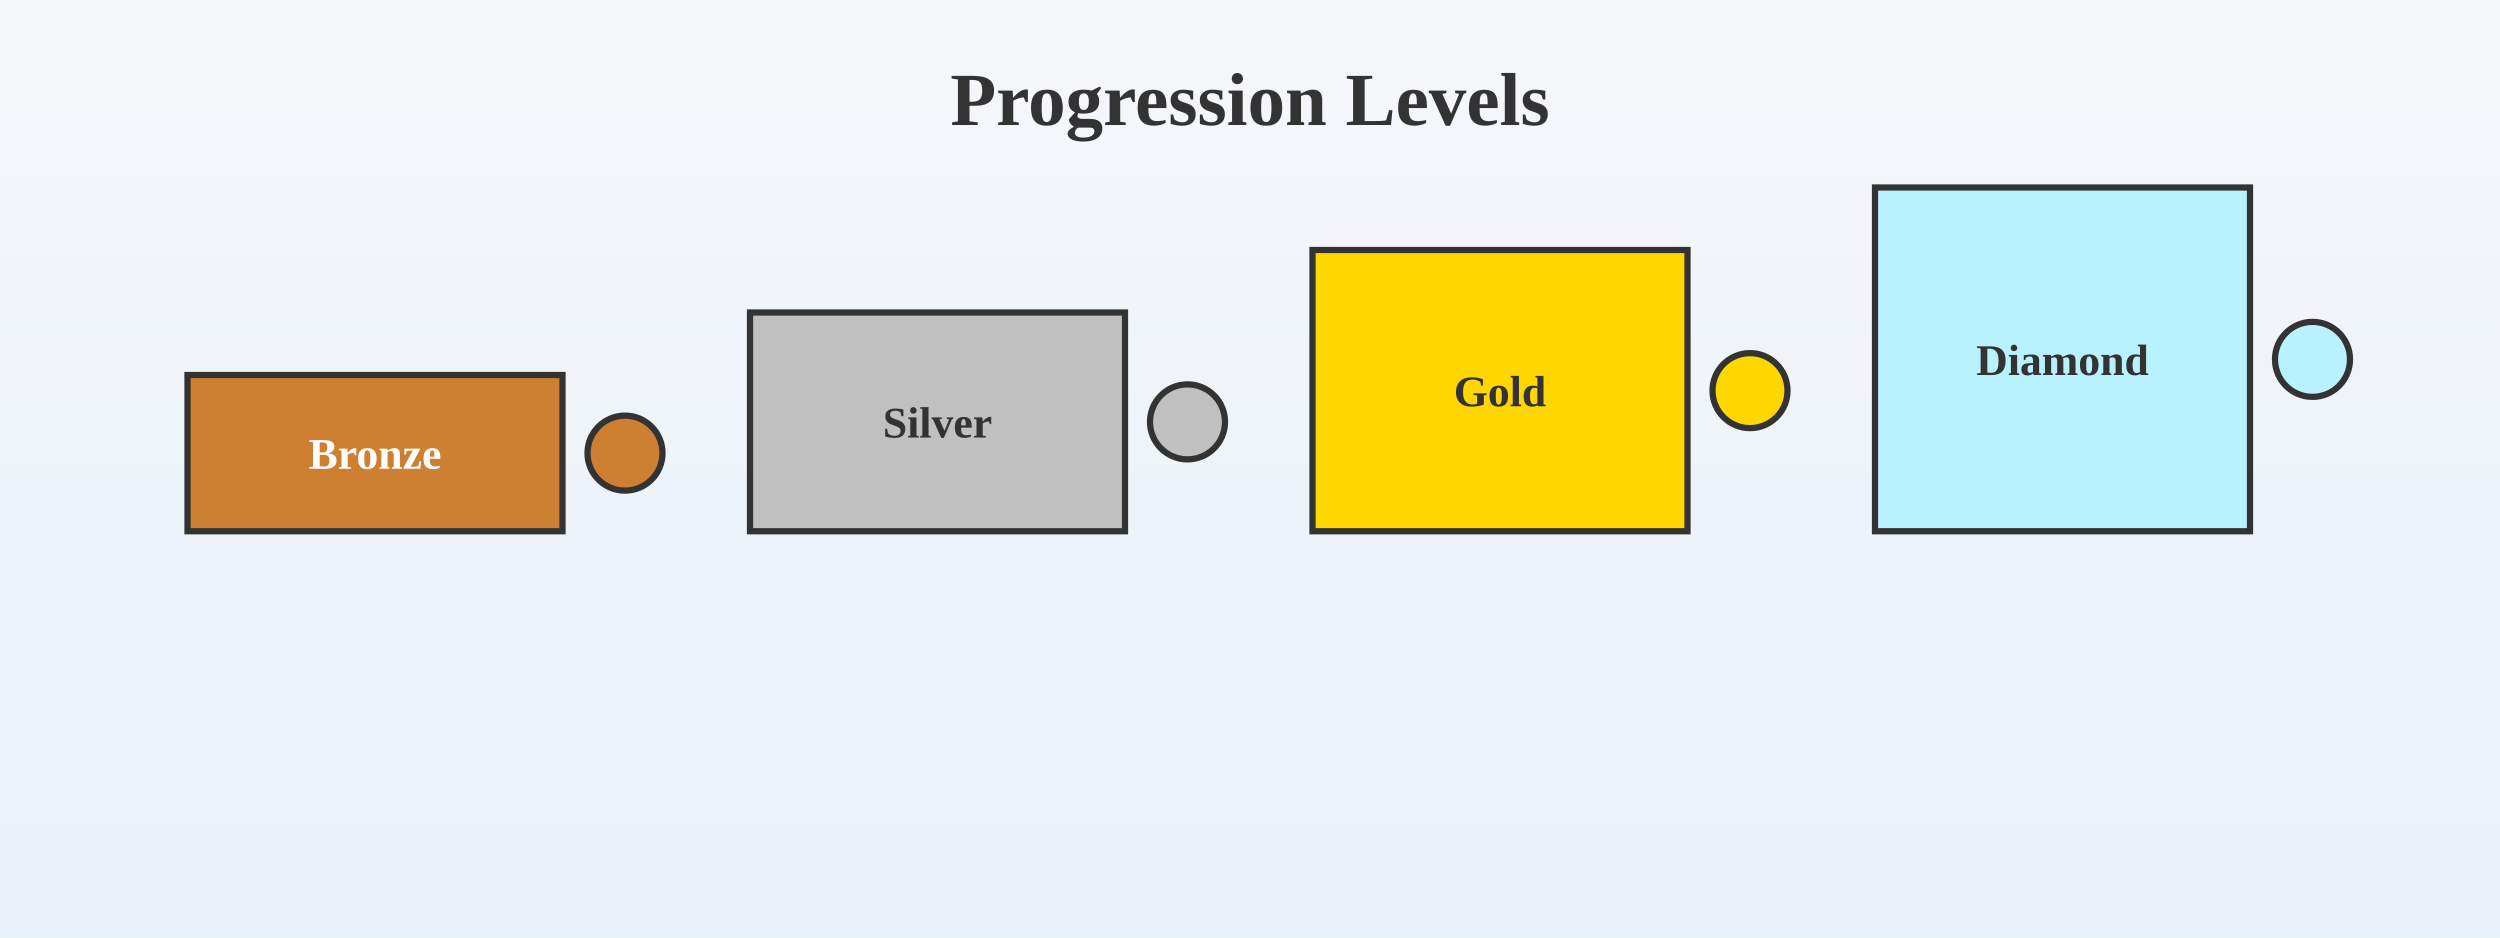
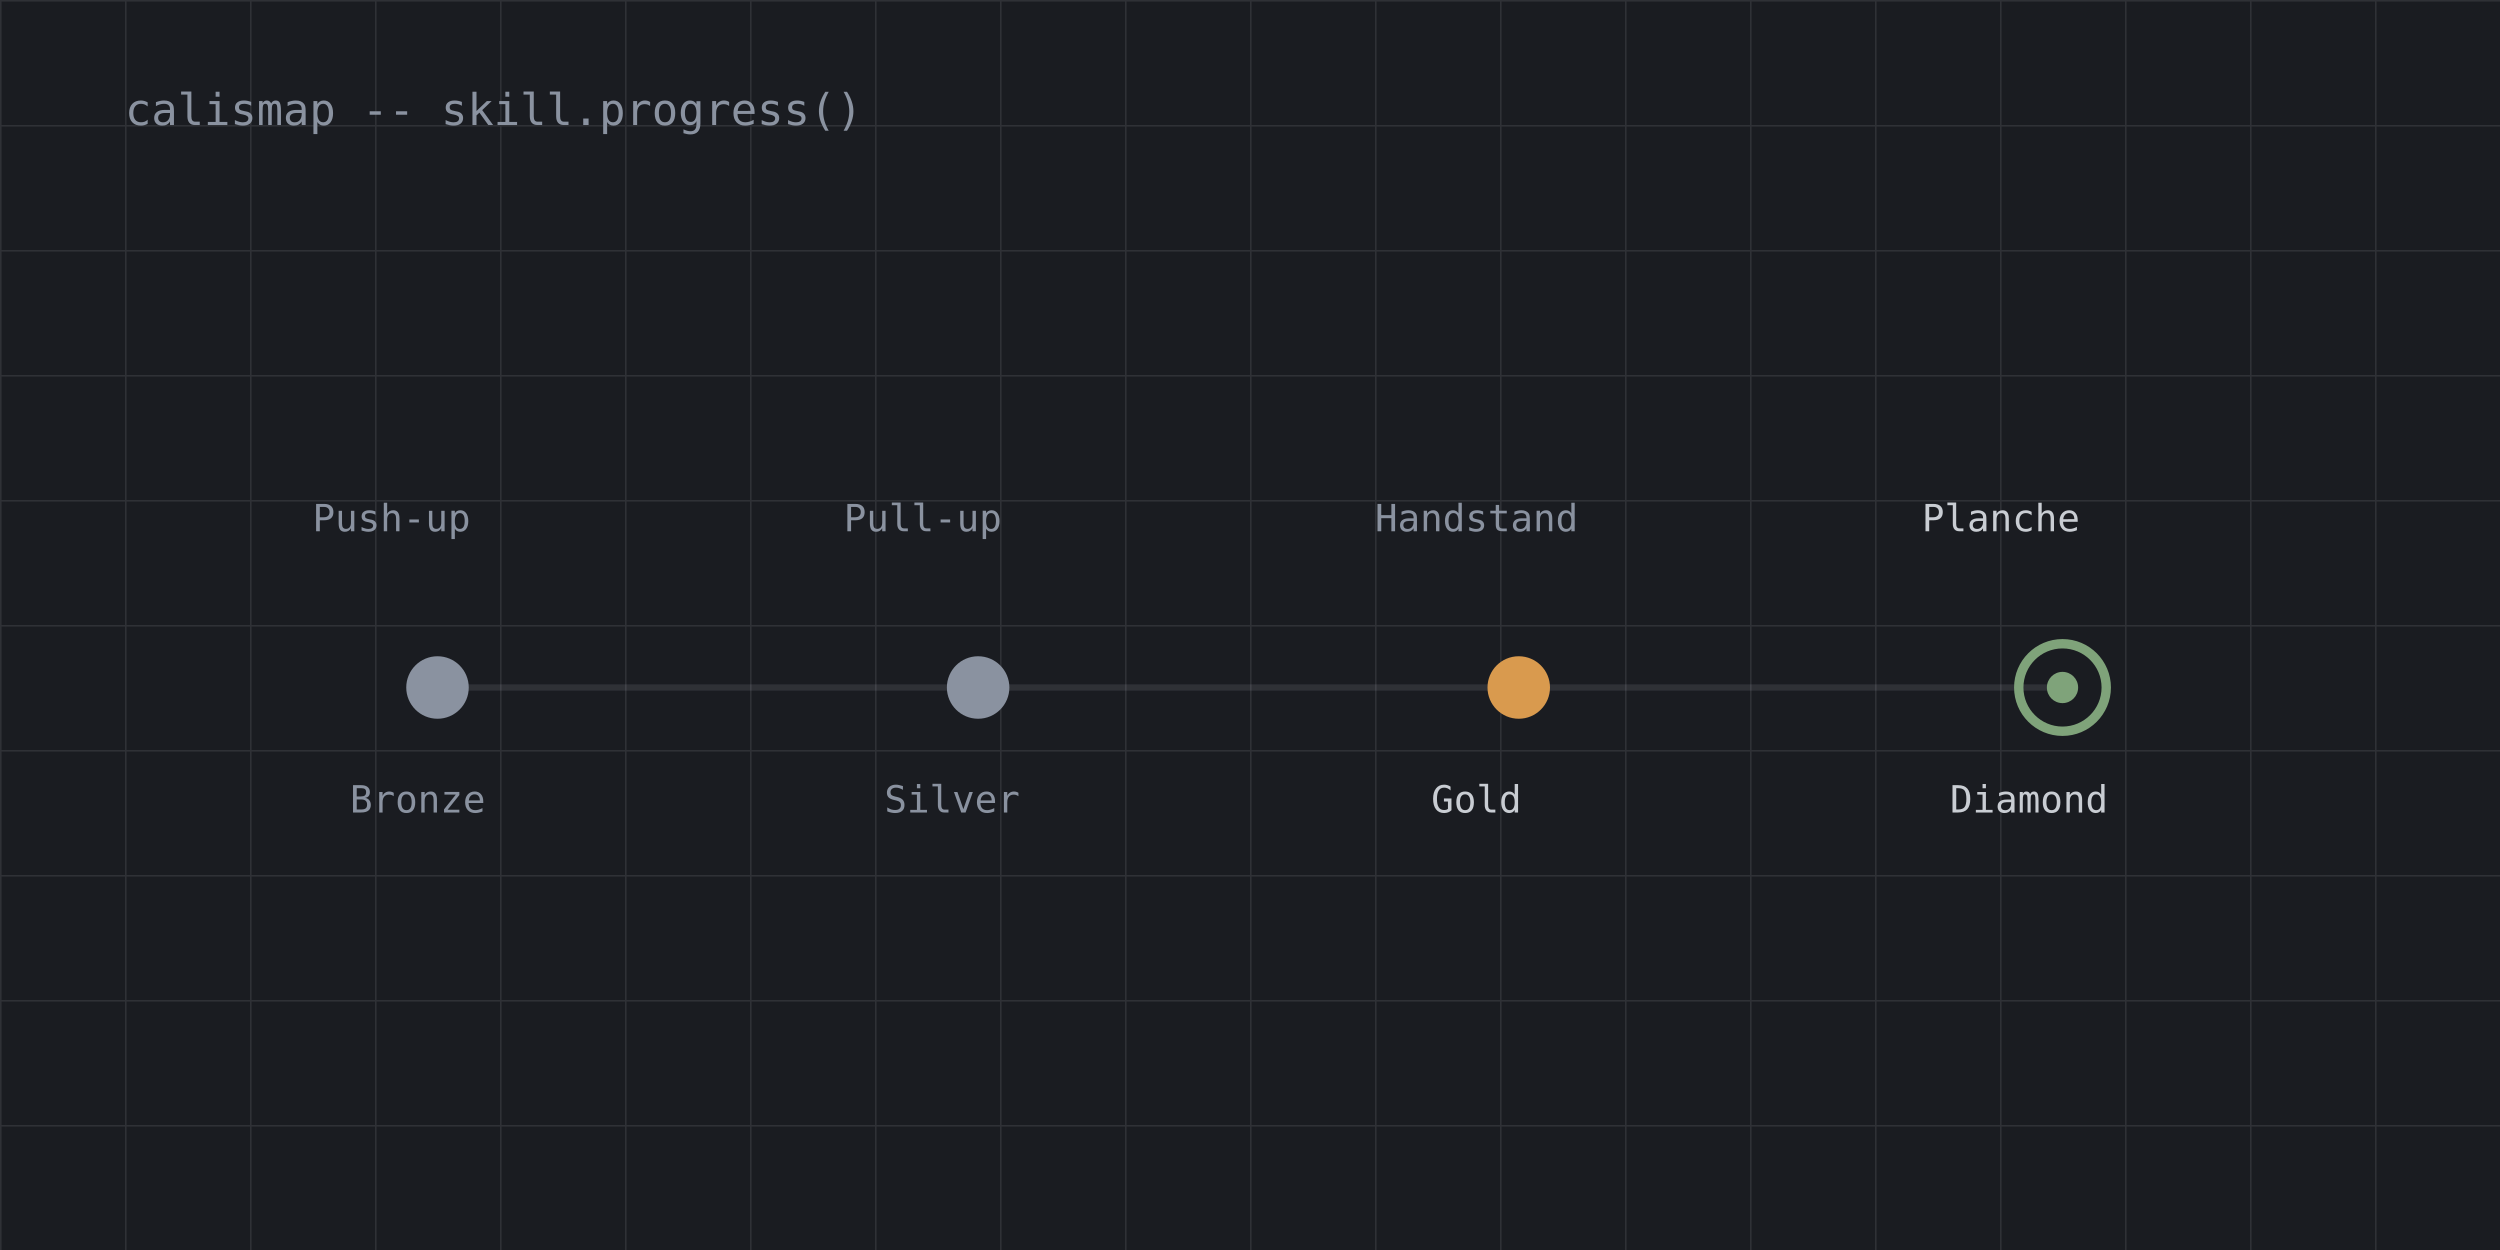
- <svg xmlns="http://www.w3.org/2000/svg" width="800" height="300">
+ <svg xmlns="http://www.w3.org/2000/svg" width="800" height="400">
+   <rect width="800" height="400" fill="#1a1c21" />
  <defs>
-     <linearGradient id="grad-calis" x1="0%" y1="0%" x2="0%" y2="100%">
-       <stop offset="0%" style="stop-color:#F5F7FA;stop-opacity:1" />
-       <stop offset="100%" style="stop-color:#E8F0F8;stop-opacity:1" />
-     </linearGradient>
+     <pattern id="g2" width="40" height="40" patternUnits="userSpaceOnUse">
+       <path d="M 40 0 L 0 0 0 40" fill="none" stroke="rgba(201,205,211,0.12)" stroke-width="1" />
+     </pattern>
  </defs>
-   <rect width="800" height="300" fill="url(#grad-calis)" />
-   <text x="400" y="40" font-size="24" font-weight="bold" text-anchor="middle" fill="#333">Progression Levels</text>
-   <rect x="60" y="120" width="120" height="50" fill="#CD7F32" stroke="#333" stroke-width="2" />
-   <text x="120" y="150" font-size="14" text-anchor="middle" fill="#fff" font-weight="bold">Bronze</text>
-   <circle cx="200" cy="145" r="12" fill="#CD7F32" stroke="#333" stroke-width="2" />
-   <rect x="240" y="100" width="120" height="70" fill="#C0C0C0" stroke="#333" stroke-width="2" />
-   <text x="300" y="140" font-size="14" text-anchor="middle" fill="#333" font-weight="bold">Silver</text>
-   <circle cx="380" cy="135" r="12" fill="#C0C0C0" stroke="#333" stroke-width="2" />
-   <rect x="420" y="80" width="120" height="90" fill="#FFD700" stroke="#333" stroke-width="2" />
-   <text x="480" y="130" font-size="14" text-anchor="middle" fill="#333" font-weight="bold">Gold</text>
-   <circle cx="560" cy="125" r="12" fill="#FFD700" stroke="#333" stroke-width="2" />
-   <rect x="600" y="60" width="120" height="110" fill="#B9F2FF" stroke="#333" stroke-width="2" />
-   <text x="660" y="120" font-size="14" text-anchor="middle" fill="#333" font-weight="bold">Diamond</text>
-   <circle cx="740" cy="115" r="12" fill="#B9F2FF" stroke="#333" stroke-width="2" />
+   <rect width="800" height="400" fill="url(#g2)" />
+   <line x1="140" y1="220" x2="660" y2="220" stroke="rgba(201,205,211,0.12)" stroke-width="2" />
+   <circle cx="140" cy="220" r="10" fill="#8a92a0" />
+   <circle cx="313" cy="220" r="10" fill="#8a92a0" />
+   <circle cx="486" cy="220" r="10" fill="#d99a4e" />
+   <circle cx="660" cy="220" r="14" fill="none" stroke="#7fa37a" stroke-width="3" />
+   <circle cx="660" cy="220" r="5" fill="#7fa37a" />
+   <text x="112" y="260" fill="#8a92a0" font-family="Cascadia Code, monospace" font-size="12">Bronze</text>
+   <text x="283" y="260" fill="#8a92a0" font-family="Cascadia Code, monospace" font-size="12">Silver</text>
+   <text x="458" y="260" fill="#c9cdd3" font-family="Cascadia Code, monospace" font-size="12">Gold</text>
+   <text x="624" y="260" fill="#c9cdd3" font-family="Cascadia Code, monospace" font-size="12">Diamond</text>
+   <text x="100" y="170" fill="#8a92a0" font-family="Cascadia Code, monospace" font-size="12">Push-up</text>
+   <text x="270" y="170" fill="#8a92a0" font-family="Cascadia Code, monospace" font-size="12">Pull-up</text>
+   <text x="440" y="170" fill="#8a92a0" font-family="Cascadia Code, monospace" font-size="12">Handstand</text>
+   <text x="615" y="170" fill="#c9cdd3" font-family="Cascadia Code, monospace" font-size="12">Planche</text>
+   <text x="40" y="40" fill="#8a92a0" font-family="Cascadia Code, monospace" font-size="14">calismap -- skill.progress()</text>
</svg>
